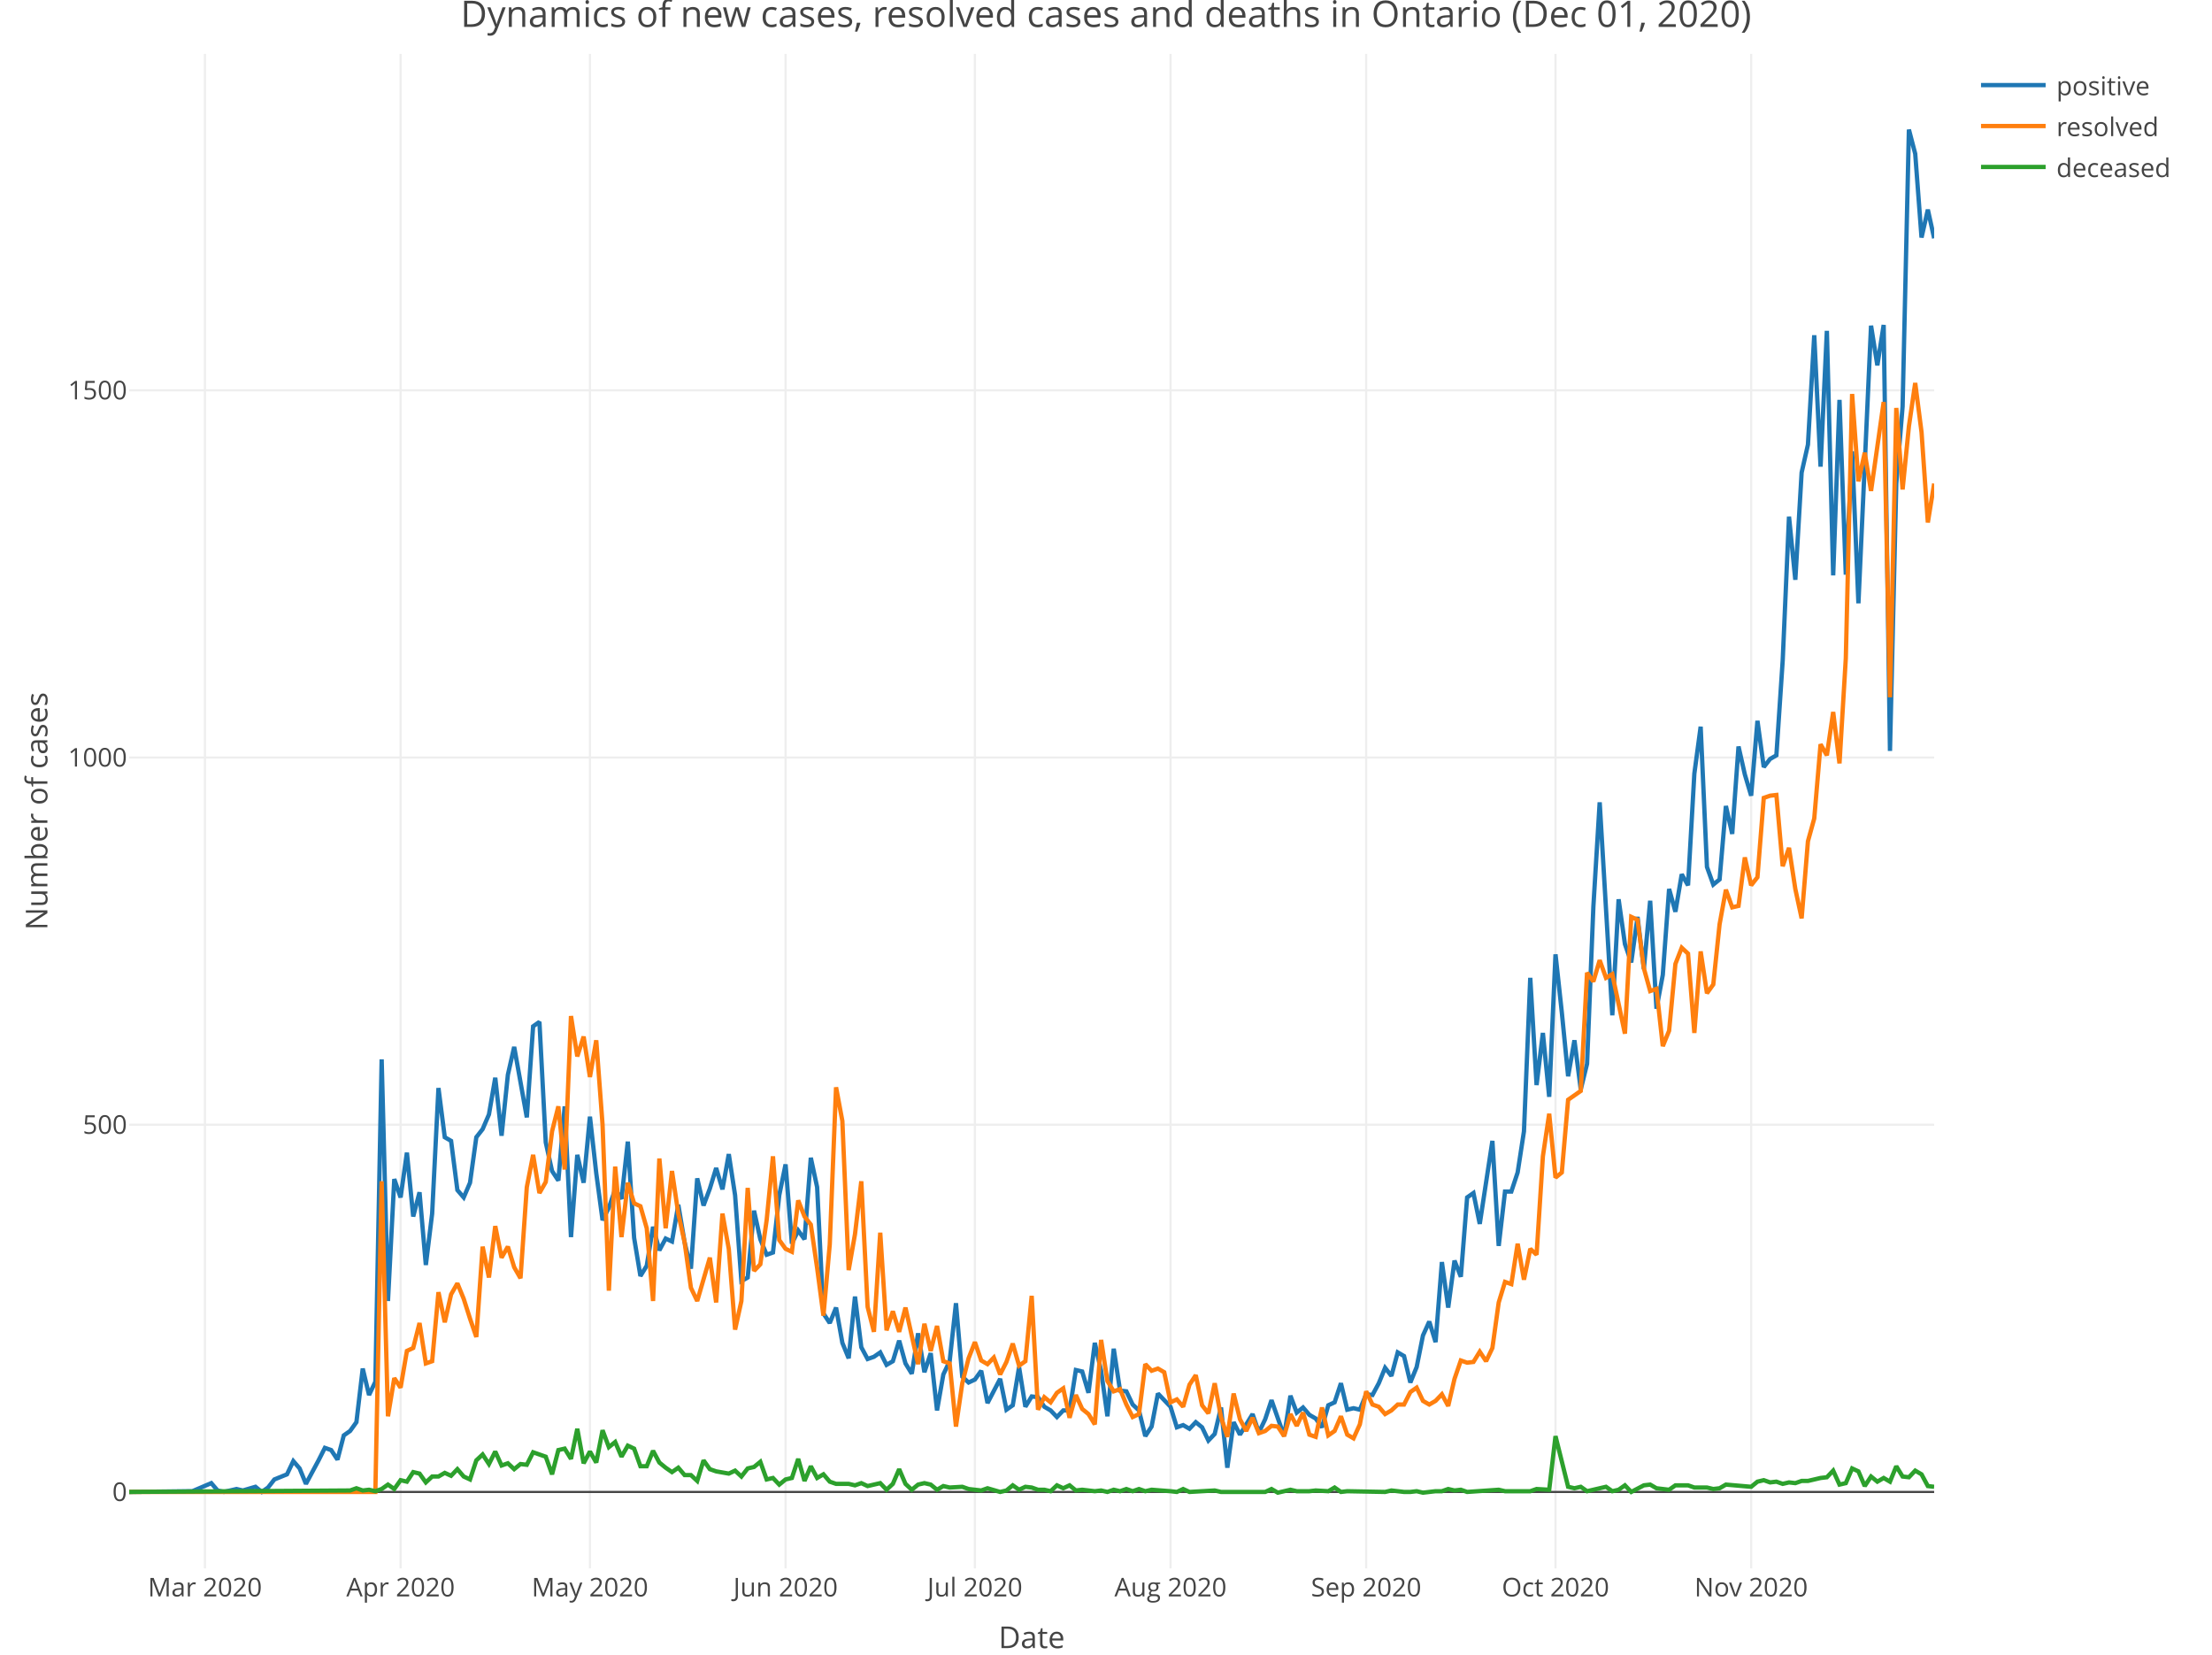
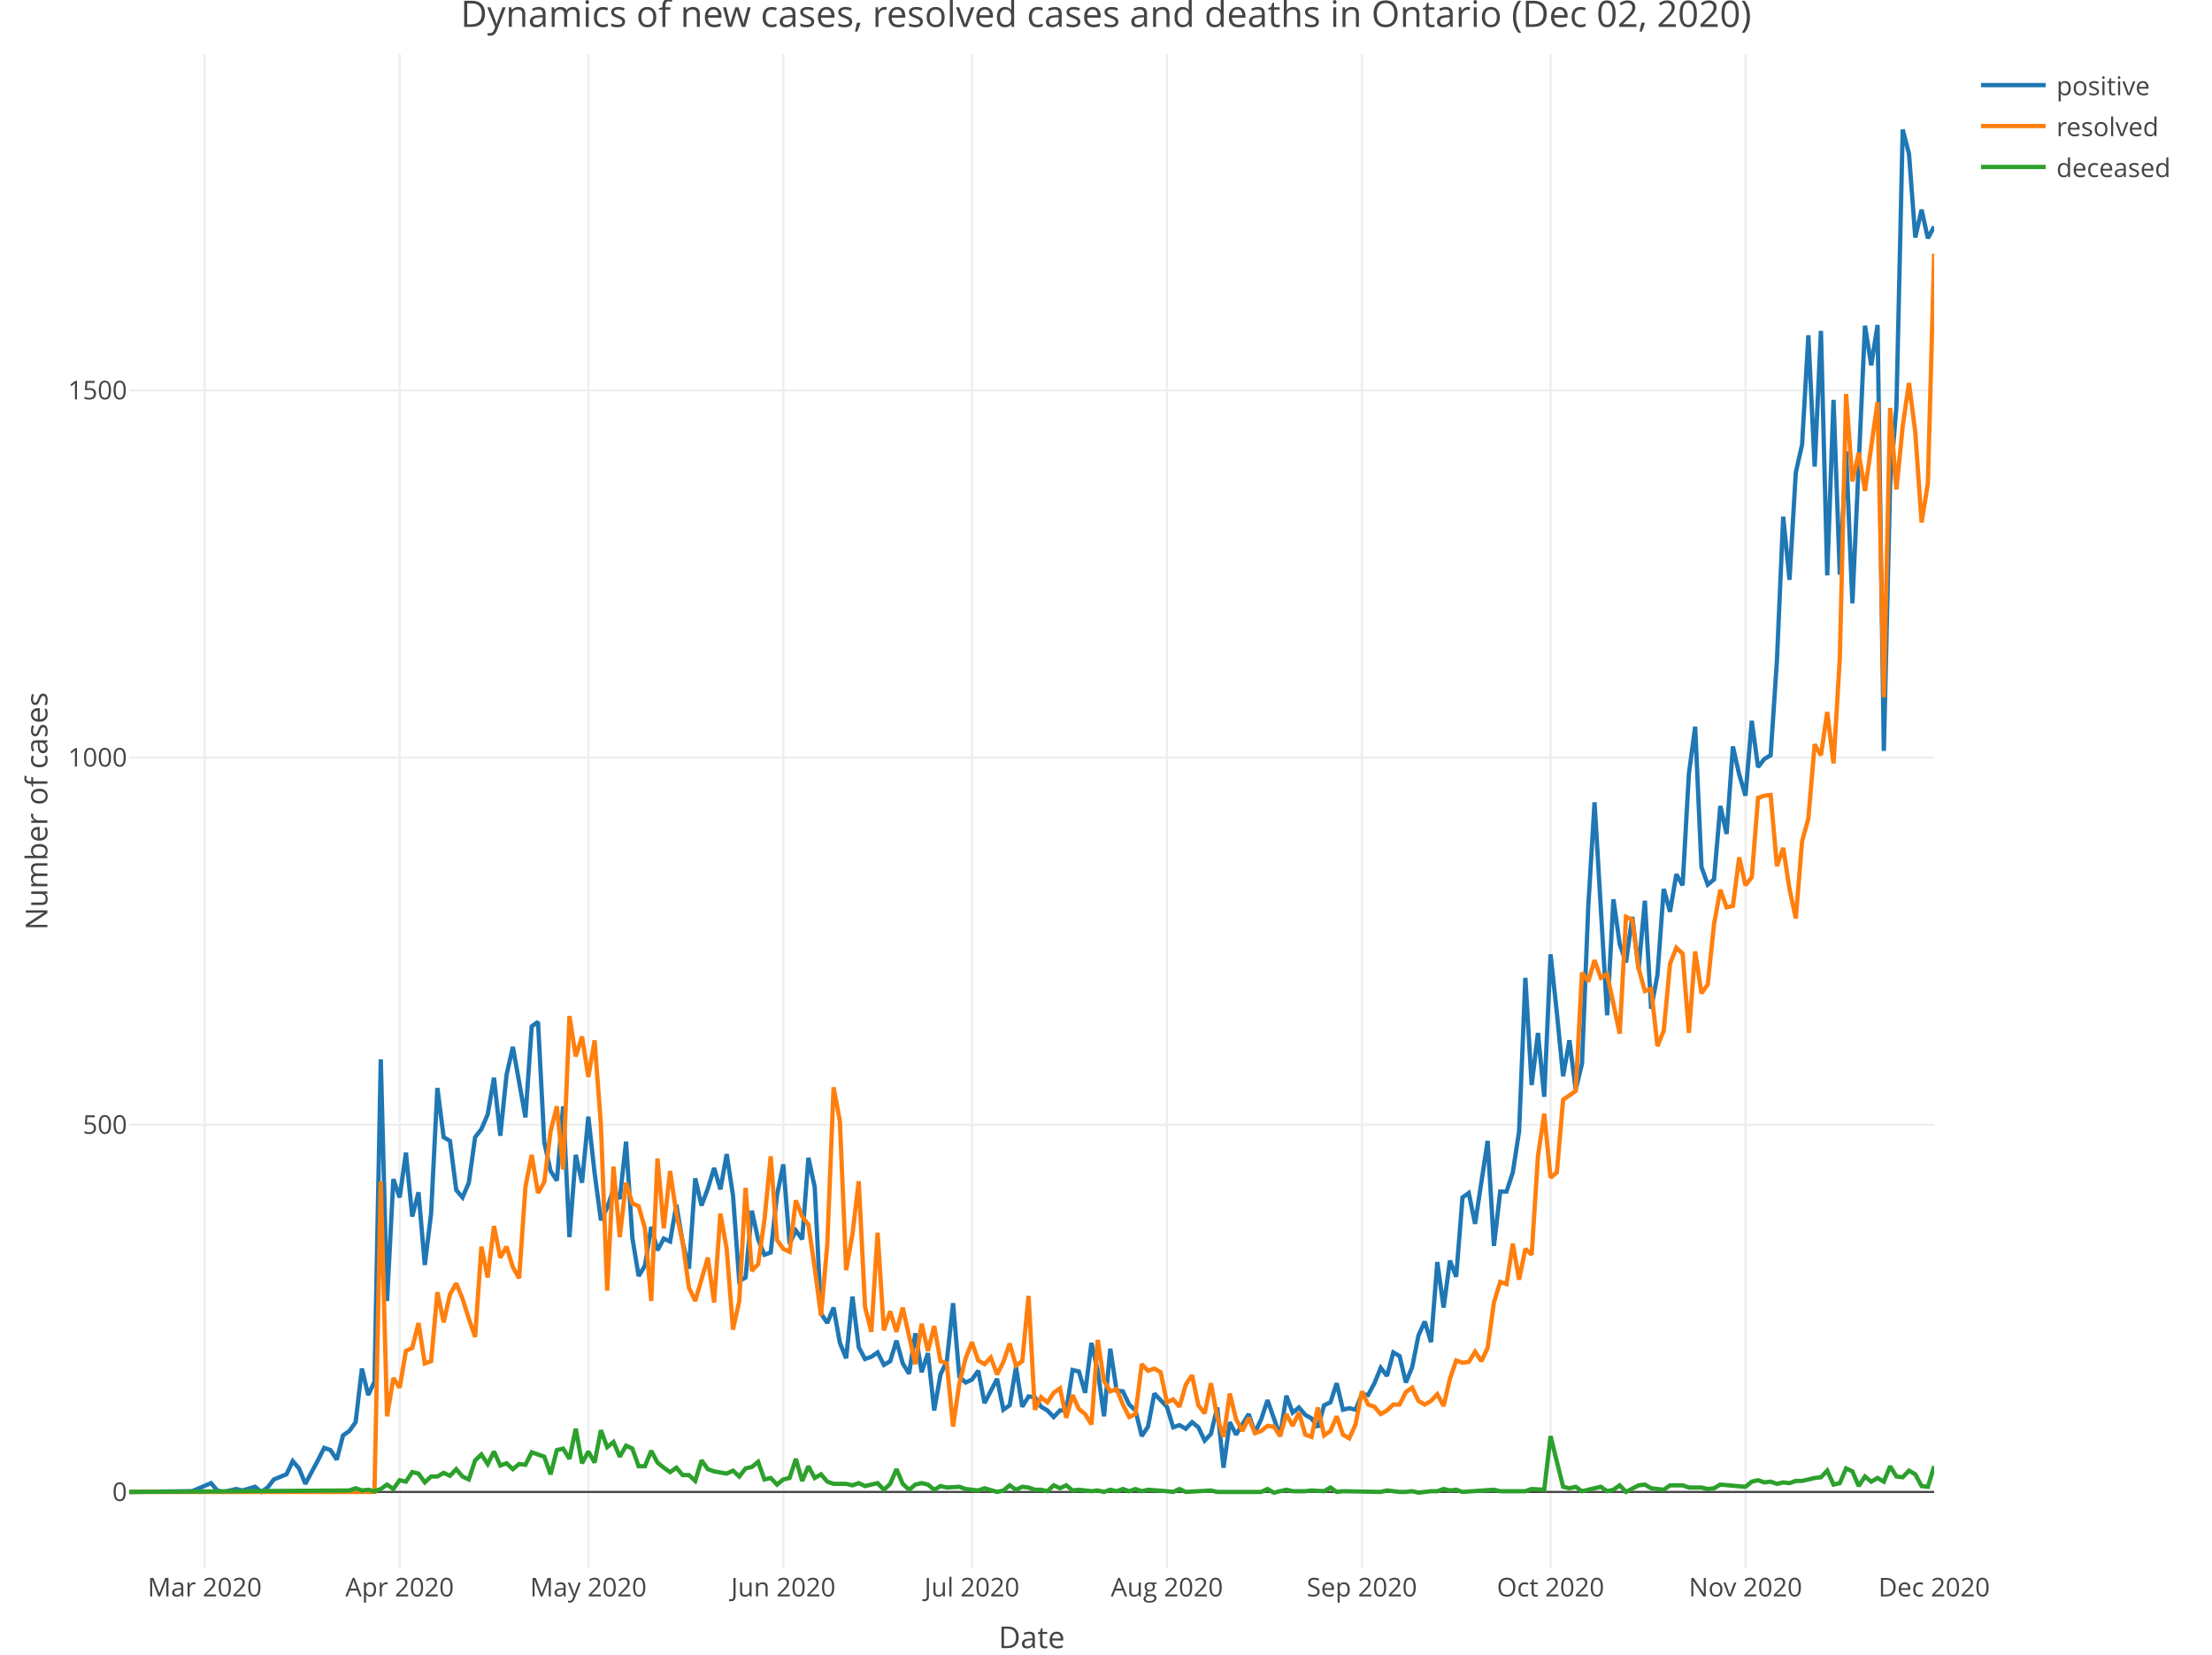
<svg xmlns="http://www.w3.org/2000/svg" class="main-svg" width="1027" height="768" style="" viewBox="0 0 1027 768">
  <rect x="0" y="0" width="1027" height="768" style="fill: rgb(255, 255, 255); fill-opacity: 1;" />
-   <defs id="defs-59251d">
+   <defs id="defs-c4345f">
    <g class="clips">
-       <clipPath id="clip59251dxyplot" class="plotclip">
+       <clipPath id="clipc4345fxyplot" class="plotclip">
        <rect width="838" height="703" />
      </clipPath>
-       <clipPath class="axesclip" id="clip59251dx">
+       <clipPath class="axesclip" id="clipc4345fx">
        <rect x="60" y="0" width="838" height="768" />
      </clipPath>
-       <clipPath class="axesclip" id="clip59251dy">
+       <clipPath class="axesclip" id="clipc4345fy">
        <rect x="0" y="25" width="1027" height="703" />
      </clipPath>
-       <clipPath class="axesclip" id="clip59251dxy">
+       <clipPath class="axesclip" id="clipc4345fxy">
        <rect x="60" y="25" width="838" height="703" />
      </clipPath>
    </g>
    <g class="gradients" />
  </defs>
  <g class="bglayer" />
  <g class="layer-below">
    <g class="imagelayer" />
    <g class="shapelayer" />
  </g>
  <g class="cartesianlayer">
    <g class="subplot xy">
      <g class="layer-subplot">
        <g class="shapelayer" />
        <g class="imagelayer" />
      </g>
      <g class="gridlayer">
        <g class="x">
-           <path class="xgrid crisp" transform="translate(95.16,0)" d="M0,25v703" style="stroke: rgb(238, 238, 238); stroke-opacity: 1; stroke-width: 1px;" />
-           <path class="xgrid crisp" transform="translate(185.99,0)" d="M0,25v703" style="stroke: rgb(238, 238, 238); stroke-opacity: 1; stroke-width: 1px;" />
-           <path class="xgrid crisp" transform="translate(273.9,0)" d="M0,25v703" style="stroke: rgb(238, 238, 238); stroke-opacity: 1; stroke-width: 1px;" />
-           <path class="xgrid crisp" transform="translate(364.73,0)" d="M0,25v703" style="stroke: rgb(238, 238, 238); stroke-opacity: 1; stroke-width: 1px;" />
-           <path class="xgrid crisp" transform="translate(452.63,0)" d="M0,25v703" style="stroke: rgb(238, 238, 238); stroke-opacity: 1; stroke-width: 1px;" />
-           <path class="xgrid crisp" transform="translate(543.46,0)" d="M0,25v703" style="stroke: rgb(238, 238, 238); stroke-opacity: 1; stroke-width: 1px;" />
-           <path class="xgrid crisp" transform="translate(634.29,0)" d="M0,25v703" style="stroke: rgb(238, 238, 238); stroke-opacity: 1; stroke-width: 1px;" />
-           <path class="xgrid crisp" transform="translate(722.2,0)" d="M0,25v703" style="stroke: rgb(238, 238, 238); stroke-opacity: 1; stroke-width: 1px;" />
-           <path class="xgrid crisp" transform="translate(813.03,0)" d="M0,25v703" style="stroke: rgb(238, 238, 238); stroke-opacity: 1; stroke-width: 1px;" />
+           <path class="xgrid crisp" transform="translate(95.04,0)" d="M0,25v703" style="stroke: rgb(238, 238, 238); stroke-opacity: 1; stroke-width: 1px;" />
+           <path class="xgrid crisp" transform="translate(185.55,0)" d="M0,25v703" style="stroke: rgb(238, 238, 238); stroke-opacity: 1; stroke-width: 1px;" />
+           <path class="xgrid crisp" transform="translate(273.15,0)" d="M0,25v703" style="stroke: rgb(238, 238, 238); stroke-opacity: 1; stroke-width: 1px;" />
+           <path class="xgrid crisp" transform="translate(363.67,0)" d="M0,25v703" style="stroke: rgb(238, 238, 238); stroke-opacity: 1; stroke-width: 1px;" />
+           <path class="xgrid crisp" transform="translate(451.26,0)" d="M0,25v703" style="stroke: rgb(238, 238, 238); stroke-opacity: 1; stroke-width: 1px;" />
+           <path class="xgrid crisp" transform="translate(541.78,0)" d="M0,25v703" style="stroke: rgb(238, 238, 238); stroke-opacity: 1; stroke-width: 1px;" />
+           <path class="xgrid crisp" transform="translate(632.29,0)" d="M0,25v703" style="stroke: rgb(238, 238, 238); stroke-opacity: 1; stroke-width: 1px;" />
+           <path class="xgrid crisp" transform="translate(719.89,0)" d="M0,25v703" style="stroke: rgb(238, 238, 238); stroke-opacity: 1; stroke-width: 1px;" />
+           <path class="xgrid crisp" transform="translate(810.4,0)" d="M0,25v703" style="stroke: rgb(238, 238, 238); stroke-opacity: 1; stroke-width: 1px;" />
        </g>
        <g class="y">
          <path class="ygrid crisp" transform="translate(0,522.06)" d="M60,0h838" style="stroke: rgb(238, 238, 238); stroke-opacity: 1; stroke-width: 1px;" />
          <path class="ygrid crisp" transform="translate(0,351.61)" d="M60,0h838" style="stroke: rgb(238, 238, 238); stroke-opacity: 1; stroke-width: 1px;" />
          <path class="ygrid crisp" transform="translate(0,181.17)" d="M60,0h838" style="stroke: rgb(238, 238, 238); stroke-opacity: 1; stroke-width: 1px;" />
        </g>
      </g>
      <g class="zerolinelayer">
        <path class="yzl zl crisp" transform="translate(0,692.51)" d="M60,0h838" style="stroke: rgb(68, 68, 68); stroke-opacity: 1; stroke-width: 1px;" />
      </g>
      <path class="xlines-below" />
      <path class="ylines-below" />
      <g class="overlines-below" />
      <g class="xaxislayer-below" />
      <g class="yaxislayer-below" />
      <g class="overaxes-below" />
-       <g class="plot" transform="translate(60, 25)" clip-path="url('#clip59251dxyplot')">
+       <g class="plot" transform="translate(60, 25)" clip-path="url('#clipc4345fxyplot')">
        <g class="scatterlayer mlayer">
-           <g class="trace scatter tracef5b2dc" style="stroke-miterlimit: 2; opacity: 1;">
+           <g class="trace scatter trace0b381b" style="stroke-miterlimit: 2; opacity: 1;">
            <g class="fills" />
            <g class="errorbars" />
            <g class="lines">
-               <path class="js-line" d="M0,667.51L29.3,667.17L38.09,663.42L41.02,666.83L43.95,667.51L49.81,666.15L52.74,666.83L58.6,665.12L61.53,667.51L64.46,665.46L67.39,661.71L73.25,659.33L76.18,653.19L79.11,656.6L82.04,663.76L87.9,652.85L90.83,647.06L93.76,648.08L96.69,652.51L99.62,641.26L102.55,639.21L105.48,635.12L108.41,610.24L111.34,622.51L114.27,616.37L117.2,466.72L120.13,578.88L123.06,522.29L125.99,530.81L128.92,510.02L131.85,539.67L134.78,528.42L137.71,562.17L140.64,538.31L143.57,480.02L146.5,502.86L149.43,504.56L152.36,527.4L155.29,530.81L158.22,523.99L161.15,502.86L164.08,499.11L167.01,492.29L169.94,475.24L172.87,502.18L175.8,473.88L178.73,460.93L184.59,493.65L187.52,451.38L190.45,449.34L193.38,505.24L196.31,518.54L199.24,522.97L202.17,488.54L205.1,549.22L208.03,511.04L210.97,523.99L213.9,493.31L216.83,519.56L219.76,541.38L222.69,535.58L225.62,527.06L228.55,531.49L231.48,504.9L234.41,549.56L237.34,567.29L240.27,562.51L243.2,544.45L246.13,555.35L249.06,549.9L251.99,551.26L254.92,534.22L257.85,551.61L260.78,563.88L263.71,521.95L266.64,534.56L269.57,526.72L272.5,517.17L275.43,527.06L278.36,510.7L281.29,529.79L284.22,569.67L287.15,567.97L290.08,536.95L293.01,550.24L295.94,557.4L298.87,556.38L301.8,529.79L304.73,515.47L307.66,552.29L310.59,546.15L313.52,550.24L316.45,512.4L319.38,526.04L322.31,584.67L325.24,589.1L328.17,581.94L331.1,598.31L334.03,605.47L336.96,576.83L339.89,600.35L342.82,605.81L345.75,604.78L348.68,602.74L351.61,608.53L354.54,606.83L357.47,597.28L360.4,607.85L363.33,612.63L366.26,593.88L369.19,611.94L372.12,603.08L375.05,629.67L377.98,612.97L380.91,606.83L383.84,579.9L386.77,613.99L389.7,616.72L392.63,615.35L395.56,611.26L398.49,626.26L404.35,615.01L407.28,629.33L410.21,627.28L413.14,609.56L416.07,627.97L419,623.19L421.93,623.53L424.86,627.97L427.79,629.67L430.72,632.74L433.65,629.67L436.58,629.67L439.51,610.92L442.44,611.6L445.37,621.49L448.3,598.31L451.23,611.26L454.16,632.4L457.09,601.03L460.02,620.47L462.95,620.81L465.88,626.94L468.81,629.67L471.74,641.6L474.67,637.17L477.6,621.83L483.46,627.97L486.39,637.51L489.32,636.49L492.25,638.19L495.18,635.12L498.11,637.51L501.04,643.65L503.97,640.58L506.9,628.31L509.83,656.26L512.76,635.12L515.69,640.92L521.55,631.37L524.48,639.9L527.41,633.76L530.34,624.9L536.2,641.6L539.13,622.85L542.06,630.69L544.99,628.31L547.92,631.72L550.85,633.42L553.78,637.51L556.71,627.28L559.64,625.92L562.57,617.06L565.5,629.33L568.43,628.65L571.36,629.33L574.29,622.17L577.22,622.51L580.15,617.06L583.08,609.9L586.01,613.65L588.94,602.74L591.87,604.44L594.8,616.72L597.73,609.56L600.66,594.9L603.59,588.42L606.52,597.97L609.45,560.81L612.38,581.94L615.31,560.13L618.24,567.63L621.17,530.81L624.1,528.77L627.03,543.08L632.9,504.56L635.83,553.31L638.76,528.08L641.69,528.08L644.62,519.22L647.55,500.13L650.48,428.88L653.41,478.65L656.34,454.45L659.27,484.11L662.2,417.97L665.13,444.91L668.06,474.56L670.99,457.86L673.92,480.7L676.85,468.77L679.78,395.82L682.71,347.41L688.57,446.27L691.5,392.41L694.43,413.2L697.36,421.72L700.29,400.59L703.22,424.79L706.15,393.09L709.08,443.2L712.01,427.52L714.94,387.63L717.87,398.2L720.8,380.82L723.73,385.93L726.66,334.11L729.59,312.3L732.52,377.41L735.45,385.59L738.38,383.2L741.31,349.11L744.24,362.07L747.17,321.5L750.1,334.46L753.03,344.34L755.96,309.57L758.89,331.05L761.82,327.3L764.75,325.59L767.68,281.62L770.61,214.8L773.54,244.12L776.47,194.35L779.4,181.39L782.33,130.6L785.26,191.62L788.19,128.56L791.12,242.07L794.05,160.6L796.98,241.73L799.91,184.46L802.84,255.03L808.7,126.17L811.63,144.58L814.56,125.83L817.49,323.55L820.42,199.46L823.35,163.67L826.28,35.15L829.21,46.4L832.14,85.26L835.07,72.31L838,85.6" style="vector-effect: non-scaling-stroke; fill: none; stroke: rgb(31, 119, 180); stroke-opacity: 1; stroke-width: 2px; opacity: 1;" />
+               <path class="js-line" d="M0,667.51L29.2,667.17L37.96,663.42L40.88,666.83L43.8,667.51L49.64,666.15L52.56,666.83L58.4,665.12L61.32,667.51L64.24,665.46L67.16,661.71L73,659.33L75.92,653.19L78.84,656.6L81.76,663.76L87.6,652.85L90.52,647.06L93.44,648.08L96.36,652.51L99.28,641.26L102.2,639.21L105.11,635.12L108.03,610.24L110.95,622.51L113.87,616.37L116.79,466.72L119.71,578.88L122.63,522.29L125.55,530.81L128.47,510.02L131.39,539.67L134.31,528.42L137.23,562.17L140.15,538.31L143.07,480.02L145.99,502.86L148.91,504.56L151.83,527.4L154.75,530.81L157.67,523.99L160.59,502.86L163.51,499.11L166.43,492.29L169.35,475.24L172.27,502.18L175.19,473.88L178.11,460.93L183.95,493.65L186.87,451.38L189.79,449.34L192.71,505.24L195.63,518.54L198.55,522.97L201.47,488.54L204.39,549.22L207.31,511.04L210.23,523.99L213.15,493.31L216.07,519.56L218.99,541.38L221.91,535.58L224.83,527.06L227.75,531.49L230.67,504.9L233.59,549.56L236.51,567.29L239.43,562.51L242.35,544.45L245.27,555.35L248.19,549.9L251.11,551.26L254.03,534.22L256.95,551.61L259.87,563.88L262.79,521.95L265.71,534.56L268.63,526.72L271.55,517.17L274.47,527.06L277.39,510.7L280.31,529.79L283.23,569.67L286.15,567.97L289.07,536.95L291.99,550.24L294.91,557.4L297.83,556.38L300.75,529.79L303.67,515.47L306.59,552.29L309.51,546.15L312.43,550.24L315.34,512.4L318.26,526.04L321.18,584.67L324.1,589.1L327.02,581.94L329.94,598.31L332.86,605.47L335.78,576.83L338.7,600.35L341.62,605.81L344.54,604.78L347.46,602.74L350.38,608.53L353.3,606.83L356.22,597.28L359.14,607.85L362.06,612.63L364.98,593.88L367.9,611.94L370.82,603.08L373.74,629.67L376.66,612.97L379.58,606.83L382.5,579.9L385.42,613.99L388.34,616.72L391.26,615.35L394.18,611.26L397.1,626.26L402.94,615.01L405.86,629.33L408.78,627.28L411.7,609.56L414.62,627.97L417.54,623.19L420.46,623.53L423.38,627.97L426.3,629.67L429.22,632.74L432.14,629.67L435.06,629.67L437.98,610.92L440.9,611.6L443.82,621.49L446.74,598.31L449.66,611.26L452.58,632.4L455.5,601.03L458.42,620.47L461.34,620.81L464.26,626.94L467.18,629.67L470.1,641.6L473.02,637.17L475.94,621.83L481.78,627.97L484.7,637.51L487.62,636.49L490.54,638.19L493.46,635.12L496.38,637.51L499.3,643.65L502.22,640.58L505.14,628.31L508.06,656.26L510.98,635.12L513.9,640.92L519.74,631.37L522.66,639.9L525.57,633.76L528.49,624.9L534.33,641.6L537.25,622.85L540.17,630.69L543.09,628.31L546.01,631.72L548.93,633.42L551.85,637.51L554.77,627.28L557.69,625.92L560.61,617.06L563.53,629.33L566.45,628.65L569.37,629.33L572.29,622.17L575.21,622.51L578.13,617.06L581.05,609.9L583.97,613.65L586.89,602.74L589.81,604.44L592.73,616.72L595.65,609.56L598.57,594.9L601.49,588.42L604.41,597.97L607.33,560.81L610.25,581.94L613.17,560.13L616.09,567.63L619.01,530.81L621.93,528.77L624.85,543.08L630.69,504.56L633.61,553.31L636.53,528.08L639.45,528.08L642.37,519.22L645.29,500.13L648.21,428.88L651.13,478.65L654.05,454.45L656.97,484.11L659.89,417.97L662.81,444.91L665.73,474.56L668.65,457.86L671.57,480.7L674.49,468.77L677.41,395.82L680.33,347.41L686.17,446.27L689.09,392.41L692.01,413.2L694.93,421.72L697.85,400.59L700.77,424.79L703.69,393.09L706.61,443.2L709.53,427.52L712.45,387.63L715.37,398.2L718.29,380.82L721.21,385.93L724.13,334.11L727.05,312.3L729.97,377.41L732.89,385.59L735.8,383.2L738.72,349.11L741.64,362.07L744.56,321.5L747.48,334.46L750.4,344.34L753.32,309.57L756.24,331.05L759.16,327.3L762.08,325.59L765,281.62L767.92,214.8L770.84,244.12L773.76,194.35L776.68,181.39L779.6,130.6L782.52,191.62L785.44,128.56L788.36,242.07L791.28,160.6L794.2,241.73L797.12,184.46L800.04,255.03L805.88,126.17L808.8,144.58L811.72,125.83L814.64,323.55L817.56,199.46L820.48,163.67L823.4,35.15L826.32,46.4L829.24,85.26L832.16,72.31L835.08,85.6L838,80.15" style="vector-effect: non-scaling-stroke; fill: none; stroke: rgb(31, 119, 180); stroke-opacity: 1; stroke-width: 2px; opacity: 1;" />
            </g>
            <g class="points" />
            <g class="text" />
          </g>
-           <g class="trace scatter tracebe309d" style="stroke-miterlimit: 2; opacity: 1;">
+           <g class="trace scatter trace7c5e80" style="stroke-miterlimit: 2; opacity: 1;">
            <g class="fills" />
            <g class="errorbars" />
            <g class="lines">
-               <path class="js-line" d="M0,667.51L114.27,667.51L117.2,523.31L120.13,632.4L123.06,614.67L125.99,619.1L128.92,602.06L131.85,600.69L134.78,589.1L137.71,607.85L140.64,606.83L143.57,574.79L146.5,588.76L149.43,575.81L152.36,570.7L155.29,577.85L158.22,587.06L161.15,595.58L164.08,553.65L167.01,567.97L169.94,544.11L172.87,558.76L175.8,553.65L178.73,563.2L181.66,568.31L184.59,526.04L187.52,511.04L190.45,528.77L193.38,523.65L196.31,500.13L199.24,488.54L202.17,517.86L205.1,446.61L208.03,465.36L210.97,456.15L213.9,474.9L216.83,457.86L219.76,497.06L222.69,574.1L225.62,516.49L228.55,549.22L231.48,523.99L234.41,533.54L237.34,534.9L240.27,545.13L243.2,578.88L246.13,512.74L249.06,545.13L251.99,518.54L254.92,538.31L257.85,551.61L260.78,572.74L263.71,578.88L269.57,558.76L272.5,579.56L275.43,538.31L278.36,554.67L281.29,592.17L284.22,578.88L287.15,526.38L290.08,564.9L293.01,561.83L295.94,541.38L298.87,511.72L301.8,550.58L304.73,554.67L307.66,556.04L310.59,532.17L313.52,539.67L316.45,543.42L319.38,563.54L322.31,585.69L325.24,552.63L328.17,479.68L331.1,495.36L334.03,564.56L336.96,547.86L339.89,523.31L342.82,581.6L345.75,593.19L348.68,547.17L351.61,592.51L354.54,583.65L357.47,593.19L360.4,581.94L366.26,608.19L369.19,589.44L372.12,602.06L375.05,590.47L377.98,606.83L380.91,607.85L383.84,637.17L386.77,617.06L389.7,605.47L392.63,597.97L395.56,606.49L398.49,608.19L401.42,605.13L404.35,612.97L407.28,607.17L410.21,598.65L413.14,608.88L416.07,606.83L419,576.49L421.93,629.33L424.86,623.53L427.79,625.92L430.72,621.49L433.65,619.44L436.58,633.08L439.51,622.51L442.44,628.99L445.37,631.37L448.3,636.15L451.23,596.94L454.16,616.03L457.09,620.81L460.02,619.78L462.95,626.94L465.88,632.74L468.81,631.37L471.74,608.19L474.67,611.26L477.6,610.24L480.53,611.94L483.46,625.92L486.39,624.56L489.32,627.97L492.25,617.74L495.18,613.31L498.11,627.28L501.04,631.03L503.97,617.06L506.9,632.74L509.83,641.94L512.76,621.83L515.69,633.76L518.62,639.21L521.55,633.08L524.48,640.24L527.41,639.21L530.34,636.83L533.27,637.17L536.2,641.6L539.13,631.37L542.06,636.83L544.99,630.69L547.92,640.92L550.85,641.94L553.78,628.31L556.71,641.26L559.64,639.21L562.57,632.4L565.5,640.92L568.43,642.62L571.36,636.15L574.29,620.81L577.22,626.94L580.15,627.97L583.08,631.37L586.01,629.67L588.94,626.94L591.87,626.94L594.8,621.15L597.73,619.1L600.66,625.24L603.59,626.94L606.52,625.24L609.45,622.17L612.38,627.62L615.31,615.01L618.24,606.49L621.17,607.51L624.1,607.17L627.03,602.4L629.97,606.83L632.9,600.69L635.83,579.56L638.76,570.01L641.69,571.04L644.62,552.29L647.55,568.99L650.48,554.67L653.41,557.4L656.34,511.72L659.27,491.95L662.2,521.61L665.13,519.22L668.06,485.47L673.92,481.38L676.85,426.5L679.78,430.59L682.71,420.7L685.64,428.88L688.57,427.18L694.43,454.79L697.36,400.59L700.29,401.95L703.22,424.45L706.15,435.02L709.08,434L712.01,460.59L714.94,453.43L717.87,422.41L720.8,414.91L723.73,417.63L726.66,454.45L729.59,416.61L732.52,436.04L735.45,431.95L738.38,404L741.31,387.98L744.24,396.16L747.17,395.48L750.1,372.98L753.03,385.93L755.96,382.18L758.89,345.36L761.82,344.34L764.75,344L767.68,377.07L770.61,368.54L773.54,387.63L776.47,401.27L779.4,365.48L782.33,354.91L785.26,320.48L788.19,325.59L791.12,305.48L794.05,329.34L796.98,280.59L799.91,157.87L802.84,198.44L805.77,185.14L808.7,202.87L814.56,161.62L817.49,298.66L820.42,164.35L823.35,202.19L826.28,172.87L829.21,152.76L832.14,175.6L835.07,217.53L838,199.46" style="vector-effect: non-scaling-stroke; fill: none; stroke: rgb(255, 127, 14); stroke-opacity: 1; stroke-width: 2px; opacity: 1;" />
+               <path class="js-line" d="M0,667.51L113.87,667.51L116.79,523.31L119.71,632.4L122.63,614.67L125.55,619.1L128.47,602.06L131.39,600.69L134.31,589.1L137.23,607.85L140.15,606.83L143.07,574.79L145.99,588.76L148.91,575.81L151.83,570.7L154.75,577.85L157.67,587.06L160.59,595.58L163.51,553.65L166.43,567.97L169.35,544.11L172.27,558.76L175.19,553.65L178.11,563.2L181.03,568.31L183.95,526.04L186.87,511.04L189.79,528.77L192.71,523.65L195.63,500.13L198.55,488.54L201.47,517.86L204.39,446.61L207.31,465.36L210.23,456.15L213.15,474.9L216.07,457.86L218.99,497.06L221.91,574.1L224.83,516.49L227.75,549.22L230.67,523.99L233.59,533.54L236.51,534.9L239.43,545.13L242.35,578.88L245.27,512.74L248.19,545.13L251.11,518.54L254.03,538.31L256.95,551.61L259.87,572.74L262.79,578.88L268.63,558.76L271.55,579.56L274.47,538.31L277.39,554.67L280.31,592.17L283.23,578.88L286.15,526.38L289.07,564.9L291.99,561.83L294.91,541.38L297.83,511.72L300.75,550.58L303.67,554.67L306.59,556.04L309.51,532.17L312.43,539.67L315.34,543.42L318.26,563.54L321.18,585.69L324.1,552.63L327.02,479.68L329.94,495.36L332.86,564.56L335.78,547.86L338.7,523.31L341.62,581.6L344.54,593.19L347.46,547.17L350.38,592.51L353.3,583.65L356.22,593.19L359.14,581.94L364.98,608.19L367.9,589.44L370.82,602.06L373.74,590.47L376.66,606.83L379.58,607.85L382.5,637.17L385.42,617.06L388.34,605.47L391.26,597.97L394.18,606.49L397.1,608.19L400.02,605.13L402.94,612.97L405.86,607.17L408.78,598.65L411.7,608.88L414.62,606.83L417.54,576.49L420.46,629.33L423.38,623.53L426.3,625.92L429.22,621.49L432.14,619.44L435.06,633.08L437.98,622.51L440.9,628.99L443.82,631.37L446.74,636.15L449.66,596.94L452.58,616.03L455.5,620.81L458.42,619.78L461.34,626.94L464.26,632.74L467.18,631.37L470.1,608.19L473.02,611.26L475.94,610.24L478.86,611.94L481.78,625.92L484.7,624.56L487.62,627.97L490.54,617.74L493.46,613.31L496.38,627.28L499.3,631.03L502.22,617.06L505.14,632.74L508.06,641.94L510.98,621.83L513.9,633.76L516.82,639.21L519.74,633.08L522.66,640.24L525.57,639.21L528.49,636.83L531.41,637.17L534.33,641.6L537.25,631.37L540.17,636.83L543.09,630.69L546.01,640.92L548.93,641.94L551.85,628.31L554.77,641.26L557.69,639.21L560.61,632.4L563.53,640.92L566.45,642.62L569.37,636.15L572.29,620.81L575.21,626.94L578.13,627.97L581.05,631.37L583.97,629.67L586.89,626.94L589.81,626.94L592.73,621.15L595.65,619.1L598.57,625.24L601.49,626.94L604.41,625.24L607.33,622.17L610.25,627.62L613.17,615.01L616.09,606.49L619.01,607.51L621.93,607.17L624.85,602.4L627.77,606.83L630.69,600.69L633.61,579.56L636.53,570.01L639.45,571.04L642.37,552.29L645.29,568.99L648.21,554.67L651.13,557.4L654.05,511.72L656.97,491.95L659.89,521.61L662.81,519.22L665.73,485.47L671.57,481.38L674.49,426.5L677.41,430.59L680.33,420.7L683.25,428.88L686.17,427.18L692.01,454.79L694.93,400.59L697.85,401.95L700.77,424.45L703.69,435.02L706.61,434L709.53,460.59L712.45,453.43L715.37,422.41L718.29,414.91L721.21,417.63L724.13,454.45L727.05,416.61L729.97,436.04L732.89,431.95L735.8,404L738.72,387.98L741.64,396.16L744.56,395.48L747.48,372.98L750.4,385.93L753.32,382.18L756.24,345.36L759.16,344.34L762.08,344L765,377.07L767.92,368.54L770.84,387.63L773.76,401.27L776.68,365.48L779.6,354.91L782.52,320.48L785.44,325.59L788.36,305.48L791.28,329.34L794.2,280.59L797.12,157.87L800.04,198.44L802.96,185.14L805.88,202.87L811.72,161.62L814.64,298.66L817.56,164.35L820.48,202.19L823.4,172.87L826.32,152.76L829.24,175.6L832.16,217.53L835.08,199.46L838,92.76" style="vector-effect: non-scaling-stroke; fill: none; stroke: rgb(255, 127, 14); stroke-opacity: 1; stroke-width: 2px; opacity: 1;" />
            </g>
            <g class="points" />
            <g class="text" />
          </g>
-           <g class="trace scatter trace906d0a" style="stroke-miterlimit: 2; opacity: 1;">
+           <g class="trace scatter trace1db7a3" style="stroke-miterlimit: 2; opacity: 1;">
            <g class="fills" />
            <g class="errorbars" />
            <g class="lines">
-               <path class="js-line" d="M0,667.51L102.55,666.83L105.48,665.8L108.41,666.83L111.34,666.49L114.27,667.17L117.2,666.15L120.13,664.1L123.06,666.15L125.99,662.05L128.92,662.74L131.85,658.3L134.78,658.99L137.71,663.08L140.64,660.35L143.57,660.35L146.5,658.65L149.43,660.01L152.36,656.94L155.29,660.35L158.22,661.71L161.15,652.85L164.08,650.12L167.01,654.56L169.94,648.76L172.87,655.24L175.8,654.21L178.73,656.94L181.66,654.56L184.59,654.9L187.52,649.1L193.38,651.15L196.31,659.33L199.24,648.08L202.17,647.4L205.1,652.17L208.03,638.19L210.97,654.21L213.9,648.76L216.83,653.87L219.76,638.87L222.69,646.71L225.62,644.33L228.55,651.15L231.48,646.03L234.41,647.4L237.34,655.58L240.27,655.58L243.2,648.42L246.13,653.87L249.06,656.26L251.99,658.3L254.92,656.26L257.85,659.67L260.78,659.67L263.71,662.4L266.64,652.85L269.57,656.94L272.5,657.96L278.36,658.99L281.29,657.62L284.22,660.35L287.15,656.6L290.08,655.92L293.01,653.53L295.94,661.71L298.87,661.03L301.8,664.1L304.73,661.71L307.66,661.03L310.59,652.17L313.52,662.4L316.45,655.58L319.38,661.03L322.31,659.33L325.24,662.74L328.17,663.76L334.03,663.76L336.96,664.44L339.89,663.42L342.82,664.78L348.68,663.42L351.61,666.49L354.54,663.76L357.47,656.94L360.4,663.76L363.33,666.49L366.26,664.1L369.19,663.42L372.12,664.1L375.05,666.49L377.98,664.78L380.91,665.46L386.77,665.12L389.7,666.15L395.56,666.83L398.49,665.8L404.35,667.51L407.28,666.83L410.21,664.44L413.14,666.49L416.07,665.12L419,665.46L421.93,666.49L424.86,666.49L427.79,667.17L430.72,664.44L433.65,665.8L436.58,664.44L439.51,666.83L442.44,666.49L448.3,667.17L451.23,666.83L454.16,667.51L457.09,666.49L460.02,667.17L462.95,666.15L465.88,667.17L468.81,666.15L471.74,667.17L474.67,666.49L483.46,667.17L486.39,667.51L489.32,666.15L492.25,667.51L503.97,666.83L506.9,667.51L527.41,667.51L530.34,666.15L533.27,667.85L536.2,667.17L539.13,666.49L542.06,667.17L547.92,667.17L550.85,666.83L556.71,667.17L559.64,665.46L562.57,667.51L565.5,667.17L583.08,667.51L586.01,666.83L591.87,667.51L594.8,667.51L597.73,667.17L600.66,667.85L606.52,667.17L609.45,667.17L612.38,666.15L615.31,666.83L618.24,666.49L621.17,667.51L635.83,666.49L638.76,667.17L650.48,667.17L653.41,666.15L659.27,666.49L662.2,641.6L668.06,665.12L670.99,665.8L673.92,665.12L676.85,667.17L682.71,665.8L685.64,665.12L688.57,667.17L691.5,666.49L694.43,664.44L697.36,667.51L703.22,664.44L706.15,664.1L709.08,665.8L712.01,666.15L714.94,666.49L717.87,664.44L723.73,664.44L726.66,665.46L732.52,665.46L735.45,666.15L738.38,665.8L741.31,664.1L753.03,665.12L755.96,662.74L758.89,662.05L761.82,663.08L764.75,662.74L767.68,663.76L770.61,663.08L773.54,663.42L776.47,662.4L779.4,662.4L785.26,661.03L788.19,660.69L791.12,657.62L794.05,664.1L796.98,663.42L799.91,656.6L802.84,657.96L805.77,664.78L808.7,660.35L811.63,662.74L814.56,661.03L817.49,662.74L820.42,655.58L823.35,660.35L826.28,660.69L829.21,657.62L832.14,659.33L835.07,664.78L838,665.12" style="vector-effect: non-scaling-stroke; fill: none; stroke: rgb(44, 160, 44); stroke-opacity: 1; stroke-width: 2px; opacity: 1;" />
+               <path class="js-line" d="M0,667.51L102.2,666.83L105.11,665.8L108.03,666.83L110.95,666.49L113.87,667.17L116.79,666.15L119.71,664.1L122.63,666.15L125.55,662.05L128.47,662.74L131.39,658.3L134.31,658.99L137.23,663.08L140.15,660.35L143.07,660.35L145.99,658.65L148.91,660.01L151.83,656.94L154.75,660.35L157.67,661.71L160.59,652.85L163.51,650.12L166.43,654.56L169.35,648.76L172.27,655.24L175.19,654.21L178.11,656.94L181.03,654.56L183.95,654.9L186.87,649.1L192.71,651.15L195.63,659.33L198.55,648.08L201.47,647.4L204.39,652.17L207.31,638.19L210.23,654.21L213.15,648.76L216.07,653.87L218.99,638.87L221.91,646.71L224.83,644.33L227.75,651.15L230.67,646.03L233.59,647.4L236.51,655.58L239.43,655.58L242.35,648.42L245.27,653.87L248.19,656.26L251.11,658.3L254.03,656.26L256.95,659.67L259.87,659.67L262.79,662.4L265.71,652.85L268.63,656.94L271.55,657.96L277.39,658.99L280.31,657.62L283.23,660.35L286.15,656.6L289.07,655.92L291.99,653.53L294.91,661.71L297.83,661.03L300.75,664.1L303.67,661.71L306.59,661.03L309.51,652.17L312.43,662.4L315.34,655.58L318.26,661.03L321.18,659.33L324.1,662.74L327.02,663.76L332.86,663.76L335.78,664.44L338.7,663.42L341.62,664.78L347.46,663.42L350.38,666.49L353.3,663.76L356.22,656.94L359.14,663.76L362.06,666.49L364.98,664.1L367.9,663.42L370.82,664.1L373.74,666.49L376.66,664.78L379.58,665.46L385.42,665.12L388.34,666.15L394.18,666.83L397.1,665.8L402.94,667.51L405.86,666.83L408.78,664.44L411.7,666.49L414.62,665.12L417.54,665.46L420.46,666.49L423.38,666.49L426.3,667.17L429.22,664.44L432.14,665.8L435.06,664.44L437.98,666.83L440.9,666.49L446.74,667.17L449.66,666.83L452.58,667.51L455.5,666.49L458.42,667.17L461.34,666.15L464.26,667.17L467.18,666.15L470.1,667.17L473.02,666.49L481.78,667.17L484.7,667.51L487.62,666.15L490.54,667.51L502.22,666.83L505.14,667.51L525.57,667.51L528.49,666.15L531.41,667.85L534.33,667.17L537.25,666.49L540.17,667.17L546.01,667.17L548.93,666.83L554.77,667.17L557.69,665.46L560.61,667.51L563.53,667.17L581.05,667.51L583.97,666.83L589.81,667.51L592.73,667.51L595.65,667.17L598.57,667.85L604.41,667.17L607.33,667.17L610.25,666.15L613.17,666.83L616.09,666.49L619.01,667.51L633.61,666.49L636.53,667.17L648.21,667.17L651.13,666.15L656.97,666.49L659.89,641.6L665.73,665.12L668.65,665.8L671.57,665.12L674.49,667.17L680.33,665.8L683.25,665.12L686.17,667.17L689.09,666.49L692.01,664.44L694.93,667.51L700.77,664.44L703.69,664.1L706.61,665.8L709.53,666.15L712.45,666.49L715.37,664.44L721.21,664.44L724.13,665.46L729.97,665.46L732.89,666.15L735.8,665.8L738.72,664.1L750.4,665.12L753.32,662.74L756.24,662.05L759.16,663.08L762.08,662.74L765,663.76L767.92,663.08L770.84,663.42L773.76,662.4L776.68,662.4L782.52,661.03L785.44,660.69L788.36,657.62L791.28,664.1L794.2,663.42L797.12,656.6L800.04,657.96L802.96,664.78L805.88,660.35L808.8,662.74L811.72,661.03L814.64,662.74L817.56,655.58L820.48,660.35L823.4,660.69L826.32,657.62L829.24,659.33L832.16,664.78L835.08,665.12L838,655.58" style="vector-effect: non-scaling-stroke; fill: none; stroke: rgb(44, 160, 44); stroke-opacity: 1; stroke-width: 2px; opacity: 1;" />
            </g>
            <g class="points" />
            <g class="text" />
          </g>
        </g>
      </g>
      <g class="overplot" />
      <path class="xlines-above crisp" style="fill: none;" d="M0,0" />
      <path class="ylines-above crisp" style="fill: none;" d="M0,0" />
      <g class="overlines-above" />
      <g class="xaxislayer-above">
        <g class="xtick">
-           <text text-anchor="middle" x="0" y="741" transform="translate(95.16,0)" style="font-family: 'Open Sans', verdana, arial, sans-serif; font-size: 12px; fill: rgb(68, 68, 68); fill-opacity: 1; white-space: pre;">Mar 2020</text>
-         </g>
-         <g class="xtick">
-           <text text-anchor="middle" x="0" y="741" transform="translate(185.99,0)" style="font-family: 'Open Sans', verdana, arial, sans-serif; font-size: 12px; fill: rgb(68, 68, 68); fill-opacity: 1; white-space: pre;">Apr 2020</text>
-         </g>
-         <g class="xtick">
-           <text text-anchor="middle" x="0" y="741" transform="translate(273.9,0)" style="font-family: 'Open Sans', verdana, arial, sans-serif; font-size: 12px; fill: rgb(68, 68, 68); fill-opacity: 1; white-space: pre;">May 2020</text>
-         </g>
-         <g class="xtick">
-           <text text-anchor="middle" x="0" y="741" transform="translate(364.73,0)" style="font-family: 'Open Sans', verdana, arial, sans-serif; font-size: 12px; fill: rgb(68, 68, 68); fill-opacity: 1; white-space: pre;">Jun 2020</text>
-         </g>
-         <g class="xtick">
-           <text text-anchor="middle" x="0" y="741" transform="translate(452.63,0)" style="font-family: 'Open Sans', verdana, arial, sans-serif; font-size: 12px; fill: rgb(68, 68, 68); fill-opacity: 1; white-space: pre;">Jul 2020</text>
-         </g>
-         <g class="xtick">
-           <text text-anchor="middle" x="0" y="741" transform="translate(543.46,0)" style="font-family: 'Open Sans', verdana, arial, sans-serif; font-size: 12px; fill: rgb(68, 68, 68); fill-opacity: 1; white-space: pre;">Aug 2020</text>
-         </g>
-         <g class="xtick">
-           <text text-anchor="middle" x="0" y="741" transform="translate(634.29,0)" style="font-family: 'Open Sans', verdana, arial, sans-serif; font-size: 12px; fill: rgb(68, 68, 68); fill-opacity: 1; white-space: pre;">Sep 2020</text>
-         </g>
-         <g class="xtick">
-           <text text-anchor="middle" x="0" y="741" transform="translate(722.2,0)" style="font-family: 'Open Sans', verdana, arial, sans-serif; font-size: 12px; fill: rgb(68, 68, 68); fill-opacity: 1; white-space: pre;">Oct 2020</text>
-         </g>
-         <g class="xtick">
-           <text text-anchor="middle" x="0" y="741" transform="translate(813.03,0)" style="font-family: 'Open Sans', verdana, arial, sans-serif; font-size: 12px; fill: rgb(68, 68, 68); fill-opacity: 1; white-space: pre;">Nov 2020</text>
+           <text text-anchor="middle" x="0" y="741" transform="translate(95.04,0)" style="font-family: 'Open Sans', verdana, arial, sans-serif; font-size: 12px; fill: rgb(68, 68, 68); fill-opacity: 1; white-space: pre;">Mar 2020</text>
+         </g>
+         <g class="xtick">
+           <text text-anchor="middle" x="0" y="741" transform="translate(185.55,0)" style="font-family: 'Open Sans', verdana, arial, sans-serif; font-size: 12px; fill: rgb(68, 68, 68); fill-opacity: 1; white-space: pre;">Apr 2020</text>
+         </g>
+         <g class="xtick">
+           <text text-anchor="middle" x="0" y="741" transform="translate(273.15,0)" style="font-family: 'Open Sans', verdana, arial, sans-serif; font-size: 12px; fill: rgb(68, 68, 68); fill-opacity: 1; white-space: pre;">May 2020</text>
+         </g>
+         <g class="xtick">
+           <text text-anchor="middle" x="0" y="741" transform="translate(363.67,0)" style="font-family: 'Open Sans', verdana, arial, sans-serif; font-size: 12px; fill: rgb(68, 68, 68); fill-opacity: 1; white-space: pre;">Jun 2020</text>
+         </g>
+         <g class="xtick">
+           <text text-anchor="middle" x="0" y="741" transform="translate(451.26,0)" style="font-family: 'Open Sans', verdana, arial, sans-serif; font-size: 12px; fill: rgb(68, 68, 68); fill-opacity: 1; white-space: pre;">Jul 2020</text>
+         </g>
+         <g class="xtick">
+           <text text-anchor="middle" x="0" y="741" transform="translate(541.78,0)" style="font-family: 'Open Sans', verdana, arial, sans-serif; font-size: 12px; fill: rgb(68, 68, 68); fill-opacity: 1; white-space: pre;">Aug 2020</text>
+         </g>
+         <g class="xtick">
+           <text text-anchor="middle" x="0" y="741" transform="translate(632.29,0)" style="font-family: 'Open Sans', verdana, arial, sans-serif; font-size: 12px; fill: rgb(68, 68, 68); fill-opacity: 1; white-space: pre;">Sep 2020</text>
+         </g>
+         <g class="xtick">
+           <text text-anchor="middle" x="0" y="741" transform="translate(719.89,0)" style="font-family: 'Open Sans', verdana, arial, sans-serif; font-size: 12px; fill: rgb(68, 68, 68); fill-opacity: 1; white-space: pre;">Oct 2020</text>
+         </g>
+         <g class="xtick">
+           <text text-anchor="middle" x="0" y="741" transform="translate(810.4,0)" style="font-family: 'Open Sans', verdana, arial, sans-serif; font-size: 12px; fill: rgb(68, 68, 68); fill-opacity: 1; white-space: pre;">Nov 2020</text>
+         </g>
+         <g class="xtick">
+           <text text-anchor="middle" x="0" y="741" transform="translate(898,0)" style="font-family: 'Open Sans', verdana, arial, sans-serif; font-size: 12px; fill: rgb(68, 68, 68); fill-opacity: 1; white-space: pre;">Dec 2020</text>
        </g>
      </g>
      <g class="yaxislayer-above">
        <g class="ytick">
          <text text-anchor="end" x="59" y="4.2" transform="translate(0,692.51)" style="font-family: 'Open Sans', verdana, arial, sans-serif; font-size: 12px; fill: rgb(68, 68, 68); fill-opacity: 1; white-space: pre;">0</text>
        </g>
        <g class="ytick">
          <text text-anchor="end" x="59" y="4.2" transform="translate(0,522.06)" style="font-family: 'Open Sans', verdana, arial, sans-serif; font-size: 12px; fill: rgb(68, 68, 68); fill-opacity: 1; white-space: pre;">500</text>
        </g>
        <g class="ytick">
          <text text-anchor="end" x="59" y="4.2" transform="translate(0,351.61)" style="font-family: 'Open Sans', verdana, arial, sans-serif; font-size: 12px; fill: rgb(68, 68, 68); fill-opacity: 1; white-space: pre;">1000</text>
        </g>
        <g class="ytick">
          <text text-anchor="end" x="59" y="4.2" transform="translate(0,181.17)" style="font-family: 'Open Sans', verdana, arial, sans-serif; font-size: 12px; fill: rgb(68, 68, 68); fill-opacity: 1; white-space: pre;">1500</text>
        </g>
      </g>
      <g class="overaxes-above" />
    </g>
  </g>
  <g class="polarlayer" />
  <g class="ternarylayer" />
  <g class="geolayer" />
  <g class="funnelarealayer" />
  <g class="pielayer" />
  <g class="treemaplayer" />
  <g class="sunburstlayer" />
  <g class="glimages" />
-   <defs id="topdefs-59251d">
+   <defs id="topdefs-c4345f">
    <g class="clips" />
-     <clipPath id="legend59251d">
+     <clipPath id="legendc4345f">
      <rect width="102" height="67" x="0" y="0" />
    </clipPath>
  </defs>
  <g class="layer-above">
    <g class="imagelayer" />
    <g class="shapelayer" />
  </g>
  <g class="infolayer">
    <g class="legend" pointer-events="all" transform="translate(914.76, 25)">
      <rect class="bg" shape-rendering="crispEdges" style="stroke: rgb(68, 68, 68); stroke-opacity: 1; fill: rgb(255, 255, 255); fill-opacity: 1; stroke-width: 0px;" width="102" height="67" x="0" y="0" />
-       <g class="scrollbox" transform="translate(0, 0)" clip-path="url('#legend59251d')">
+       <g class="scrollbox" transform="translate(0, 0)" clip-path="url('#legendc4345f')">
        <g class="groups">
          <g class="traces" style="opacity: 1;" transform="translate(0, 14.5)">
            <text class="legendtext user-select-none" text-anchor="start" x="40" y="4.68" style="font-family: 'Open Sans', verdana, arial, sans-serif; font-size: 12px; fill: rgb(68, 68, 68); fill-opacity: 1; white-space: pre;">positive</text>
            <g class="layers" style="opacity: 1;">
              <g class="legendfill" />
              <g class="legendlines">
                <path class="js-line" d="M5,0h30" style="fill: none; stroke: rgb(31, 119, 180); stroke-opacity: 1; stroke-width: 2px;" />
              </g>
              <g class="legendsymbols">
                <g class="legendpoints" />
              </g>
            </g>
            <rect class="legendtoggle" pointer-events="all" x="0" y="-9.5" width="96.109" height="19" style="cursor: pointer; fill: rgb(0, 0, 0); fill-opacity: 0;" />
          </g>
          <g class="traces" style="opacity: 1;" transform="translate(0, 33.5)">
            <text class="legendtext user-select-none" text-anchor="start" x="40" y="4.68" style="font-family: 'Open Sans', verdana, arial, sans-serif; font-size: 12px; fill: rgb(68, 68, 68); fill-opacity: 1; white-space: pre;">resolved</text>
            <g class="layers" style="opacity: 1;">
              <g class="legendfill" />
              <g class="legendlines">
                <path class="js-line" d="M5,0h30" style="fill: none; stroke: rgb(255, 127, 14); stroke-opacity: 1; stroke-width: 2px;" />
              </g>
              <g class="legendsymbols">
                <g class="legendpoints" />
              </g>
            </g>
            <rect class="legendtoggle" pointer-events="all" x="0" y="-9.5" width="96.109" height="19" style="cursor: pointer; fill: rgb(0, 0, 0); fill-opacity: 0;" />
          </g>
          <g class="traces" style="opacity: 1;" transform="translate(0, 52.5)">
            <text class="legendtext user-select-none" text-anchor="start" x="40" y="4.68" style="font-family: 'Open Sans', verdana, arial, sans-serif; font-size: 12px; fill: rgb(68, 68, 68); fill-opacity: 1; white-space: pre;">deceased</text>
            <g class="layers" style="opacity: 1;">
              <g class="legendfill" />
              <g class="legendlines">
                <path class="js-line" d="M5,0h30" style="fill: none; stroke: rgb(44, 160, 44); stroke-opacity: 1; stroke-width: 2px;" />
              </g>
              <g class="legendsymbols">
                <g class="legendpoints" />
              </g>
            </g>
            <rect class="legendtoggle" pointer-events="all" x="0" y="-9.5" width="96.109" height="19" style="cursor: pointer; fill: rgb(0, 0, 0); fill-opacity: 0;" />
          </g>
        </g>
      </g>
      <rect class="scrollbar" rx="20" ry="3" width="0" height="0" style="fill: rgb(128, 139, 164); fill-opacity: 1;" x="0" y="0" />
    </g>
    <g class="g-gtitle">
-       <text class="gtitle" x="513.5" y="12.5" text-anchor="middle" dy="0em" style="font-family: 'Open Sans', verdana, arial, sans-serif; font-size: 17px; fill: rgb(68, 68, 68); opacity: 1; font-weight: normal; white-space: pre;">Dynamics of new cases, resolved cases and deaths in Ontario (Dec 01, 2020)</text>
+       <text class="gtitle" x="513.5" y="12.5" text-anchor="middle" dy="0em" style="font-family: 'Open Sans', verdana, arial, sans-serif; font-size: 17px; fill: rgb(68, 68, 68); opacity: 1; font-weight: normal; white-space: pre;">Dynamics of new cases, resolved cases and deaths in Ontario (Dec 02, 2020)</text>
    </g>
    <g class="g-xtitle" transform="translate(0,-15)">
      <text class="xtitle" x="479" y="780" text-anchor="middle" style="font-family: 'Open Sans', verdana, arial, sans-serif; font-size: 14px; fill: rgb(68, 68, 68); opacity: 1; font-weight: normal; white-space: pre;">Date</text>
    </g>
    <g class="g-ytitle">
      <text class="ytitle" transform="rotate(-90,22,376.5)" x="22" y="376.5" text-anchor="middle" style="font-family: 'Open Sans', verdana, arial, sans-serif; font-size: 14px; fill: rgb(68, 68, 68); opacity: 1; font-weight: normal; white-space: pre;">Number of cases</text>
    </g>
  </g>
</svg>
